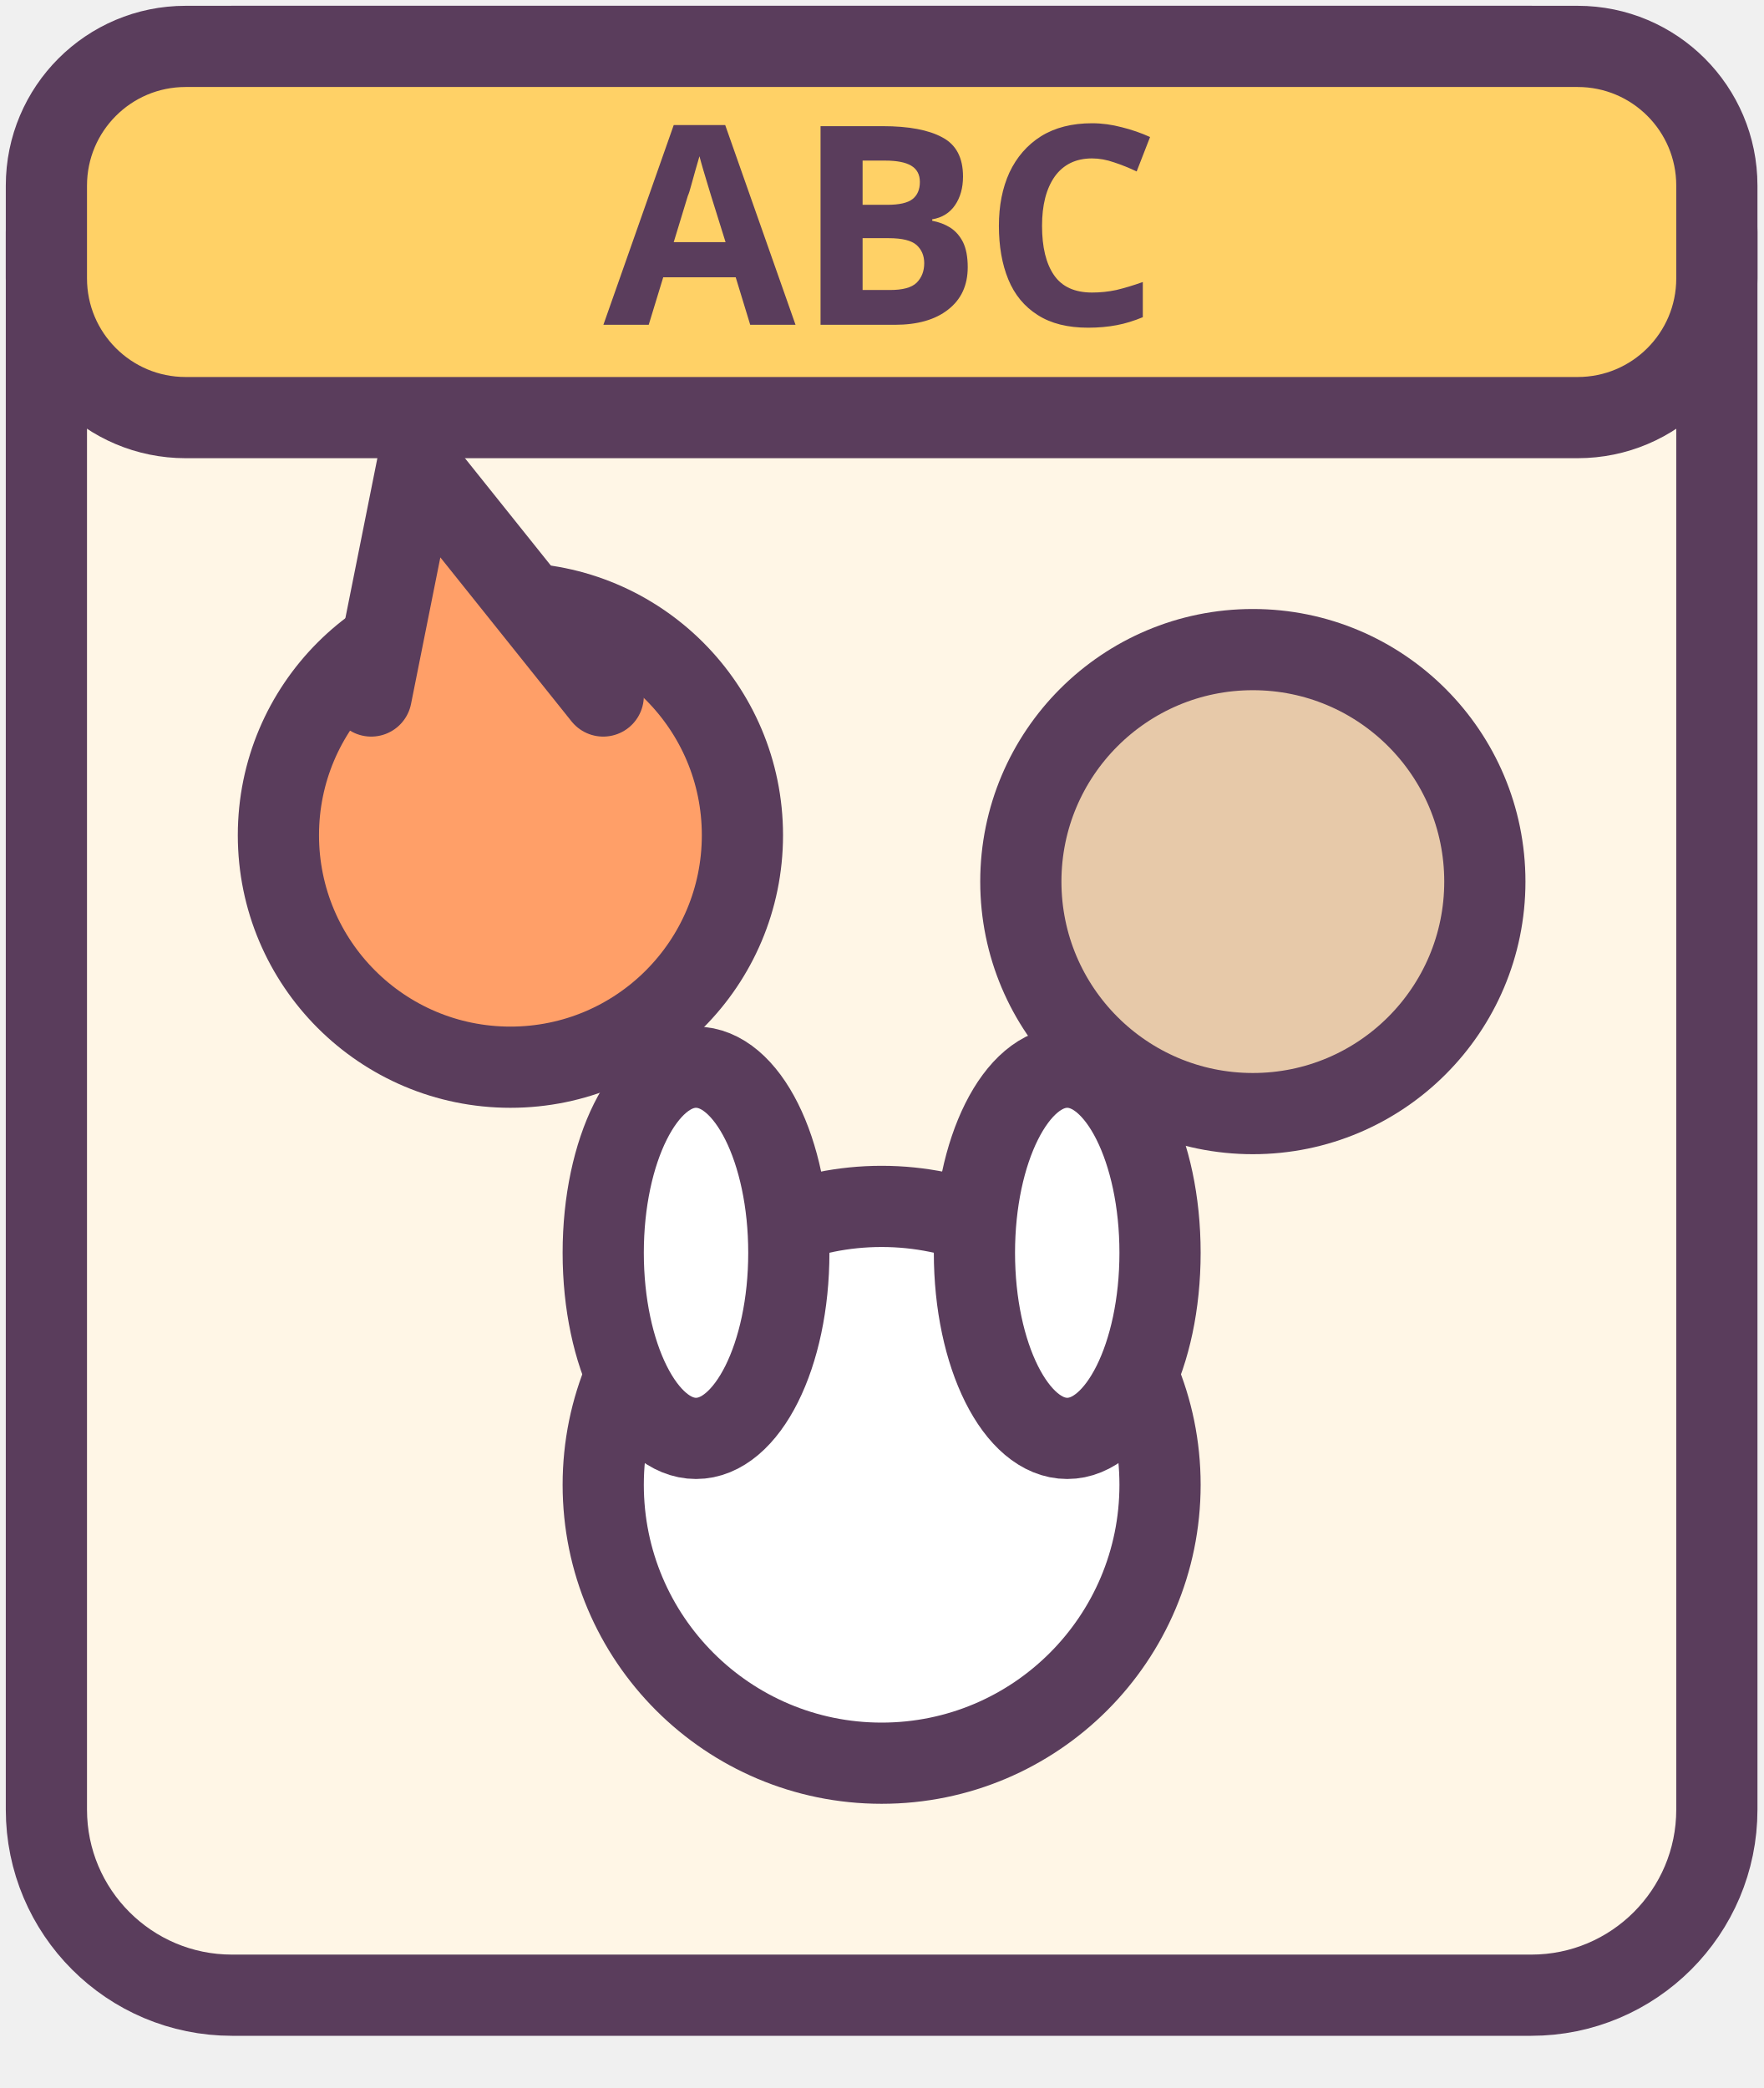
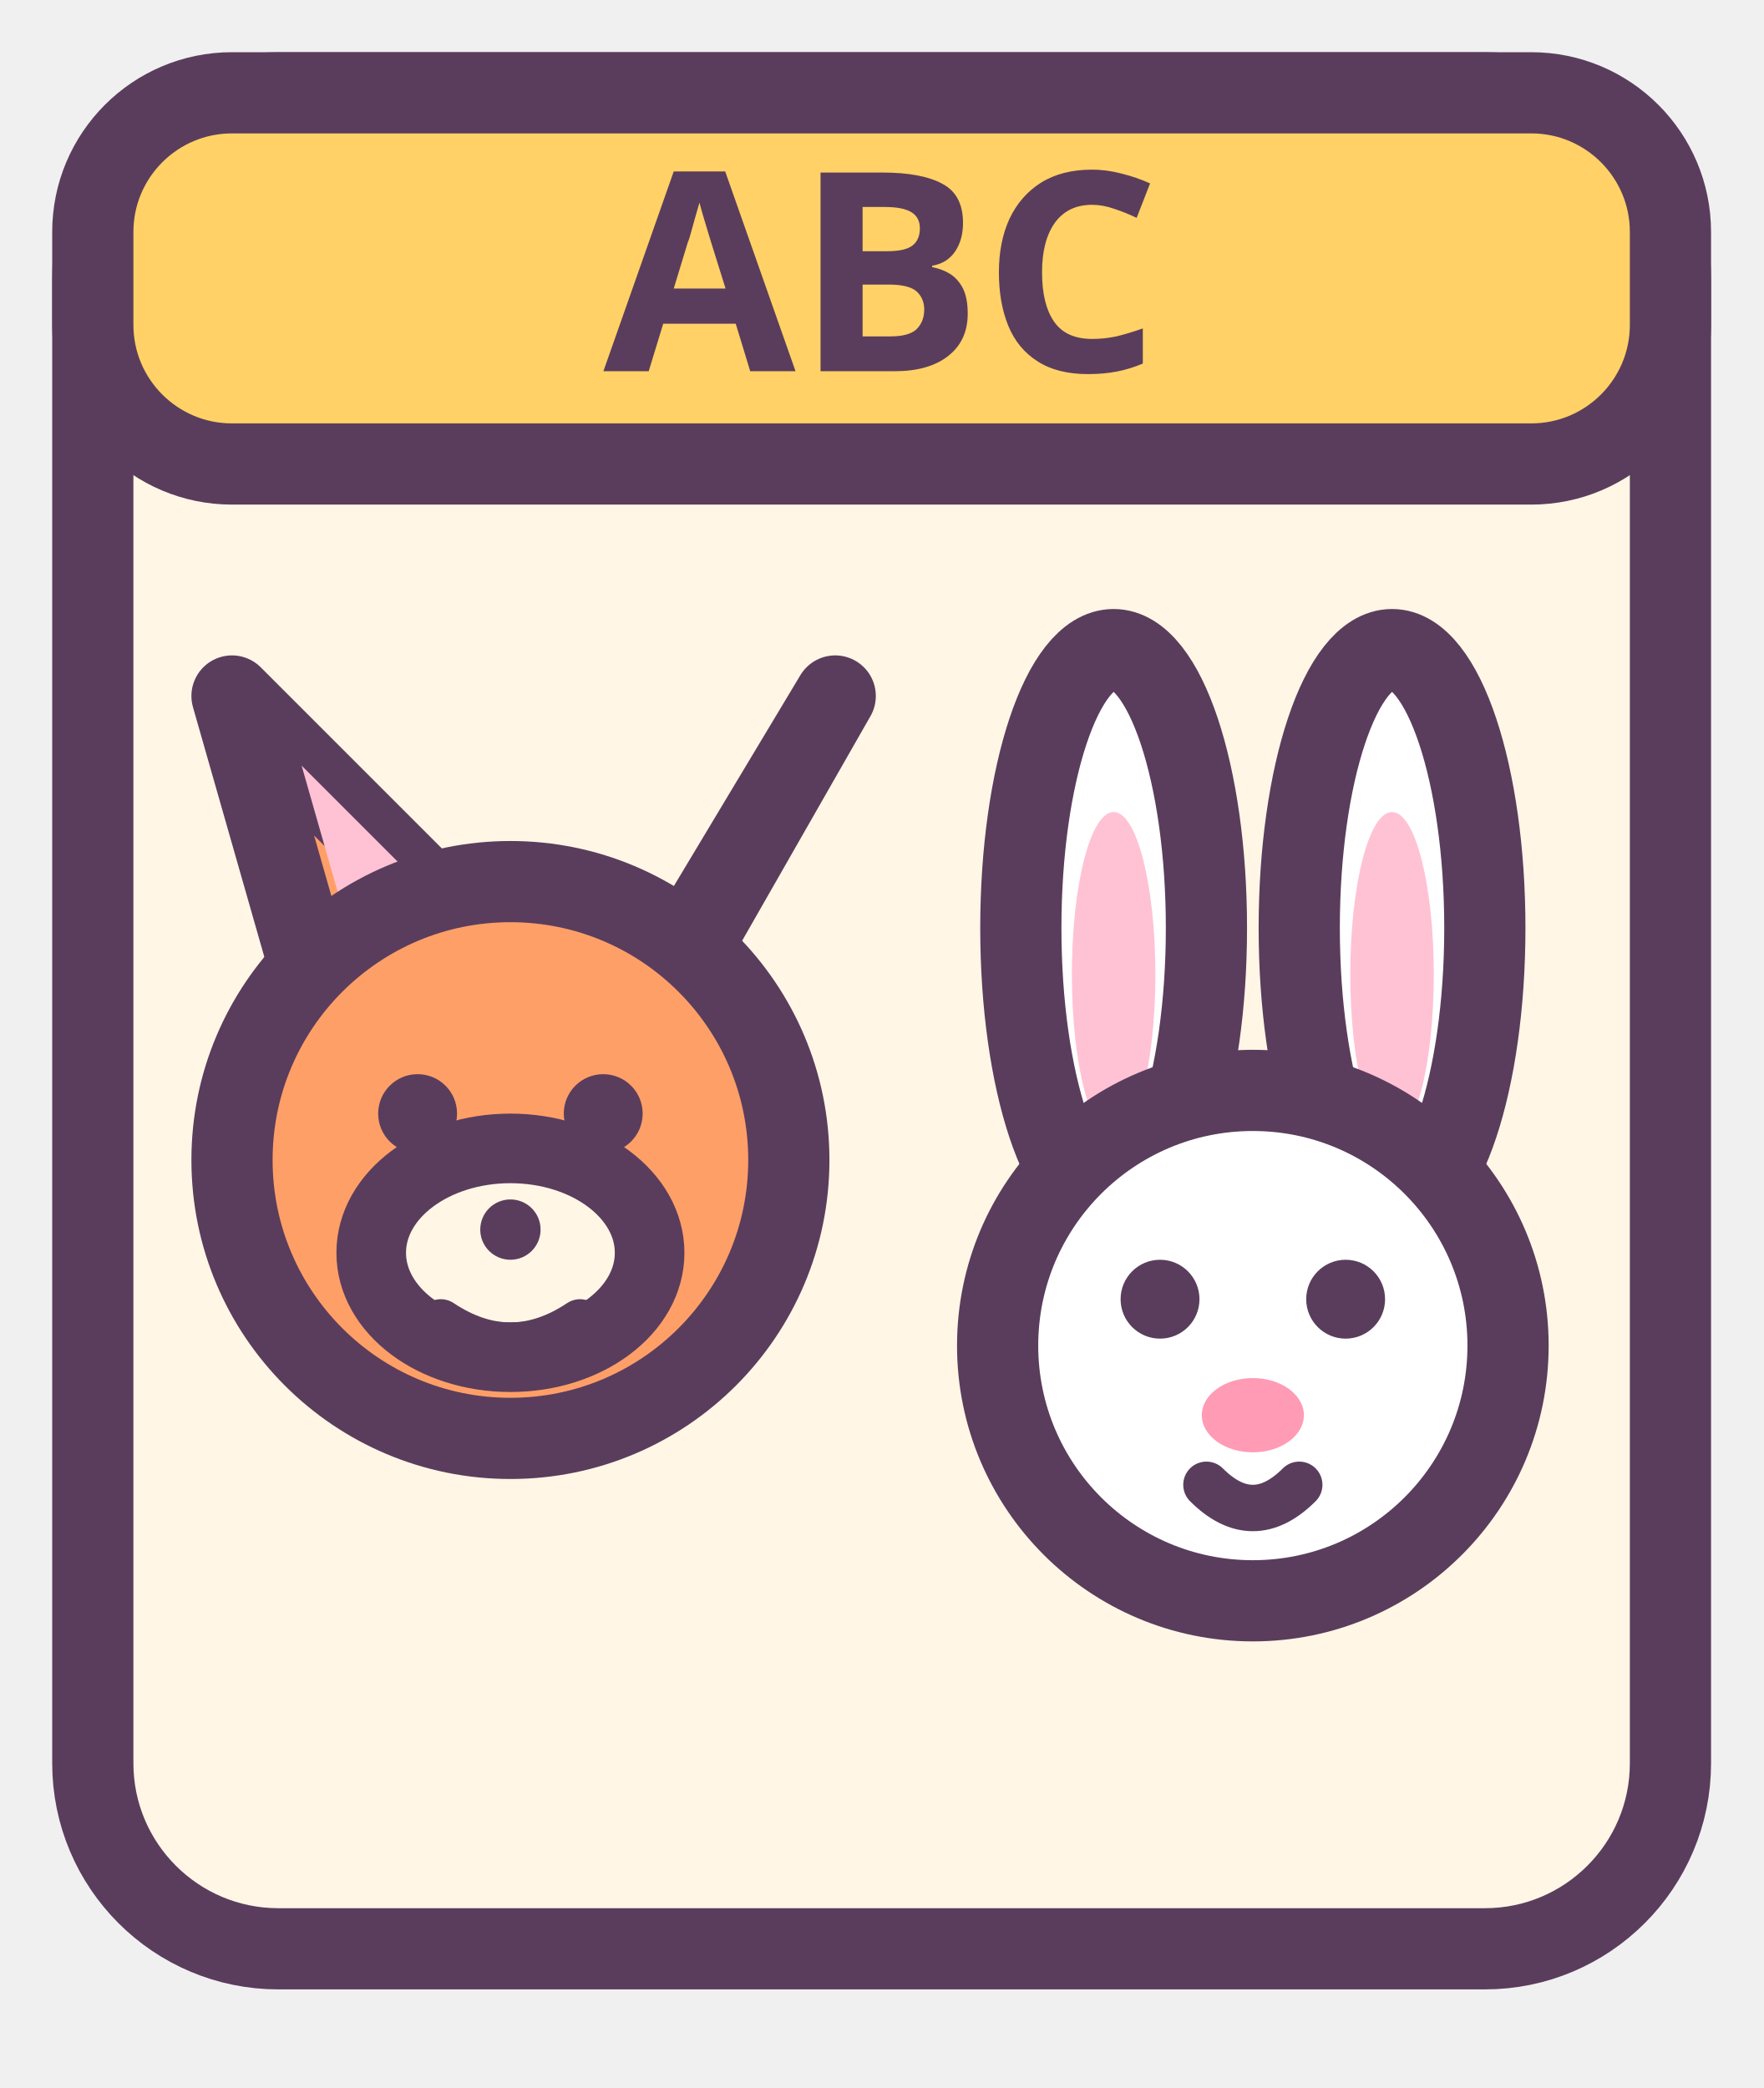
<svg xmlns="http://www.w3.org/2000/svg" viewBox="12 6 76 90" width="76" height="90">
-   <rect x="14" y="8" width="72" height="84" rx="8" fill="#fff6e6" stroke="#5a3d5c" stroke-width="3.5" stroke-linejoin="round" stroke-linecap="round" />
-   <rect x="14" y="8" width="72" height="16" rx="6" fill="#ffd166" stroke="#5a3d5c" stroke-width="3.5" stroke-linejoin="round" stroke-linecap="round" />
-   <text x="50" y="20" text-anchor="middle" font-size="12" font-weight="700" fill="#5a3d5c" font-family="ui-rounded, system-ui, sans-serif">ABC</text>
-   <circle cx="34" cy="42" r="10" fill="#ff9f68" stroke="#5a3d5c" stroke-width="3.5" stroke-linejoin="round" stroke-linecap="round" />
-   <path d="M28 36 L30 26 L38 36" fill="#ff9f68" stroke="#5a3d5c" stroke-width="3.5" stroke-linejoin="round" stroke-linecap="round" />
-   <circle cx="66" cy="44" r="10" fill="#e7c9a9" stroke="#5a3d5c" stroke-width="3.5" stroke-linejoin="round" stroke-linecap="round" />
-   <circle cx="50" cy="70" r="12" fill="#fff" stroke="#5a3d5c" stroke-width="3.5" stroke-linejoin="round" stroke-linecap="round" />
-   <ellipse cx="42" cy="60" rx="4" ry="8" fill="#fff" stroke="#5a3d5c" stroke-width="3.5" stroke-linejoin="round" stroke-linecap="round" />
-   <ellipse cx="58" cy="60" rx="4" ry="8" fill="#fff" stroke="#5a3d5c" stroke-width="3.5" stroke-linejoin="round" stroke-linecap="round" />
+   <rect x="16" y="10" width="68" height="80" rx="8" fill="#fff6e6" stroke="#5a3d5c" stroke-width="3.5" stroke-linejoin="round" stroke-linecap="round" />
+   <rect x="16" y="10" width="68" height="16" rx="6" fill="#ffd166" stroke="#5a3d5c" stroke-width="3.5" stroke-linejoin="round" stroke-linecap="round" />
+   <text x="50" y="22" text-anchor="middle" font-size="12" font-weight="700" fill="#5a3d5c" font-family="ui-rounded, system-ui, sans-serif">ABC</text>
+   <path d="M26 50 L22 36 L32 46 Z" fill="#ff9f68" stroke="#5a3d5c" stroke-width="3.5" stroke-linejoin="round" stroke-linecap="round" />
+   <path d="M42 46 L48 36 L40 50 Z" fill="#ff9f68" stroke="#5a3d5c" stroke-width="3.5" stroke-linejoin="round" stroke-linecap="round" />
+   <path d="M27 46 L25 39 L31 45 Z" fill="#ffc2d4" />
+   <path d="M41 45 L45 39 L39 48 Z" fill="#ffc2d4" />
+   <circle cx="34" cy="56" r="12" fill="#ff9f68" stroke="#5a3d5c" stroke-width="3.5" stroke-linejoin="round" stroke-linecap="round" />
+   <ellipse cx="34" cy="60" rx="6" ry="4.5" fill="#fff6e6" stroke="#5a3d5c" stroke-width="3" />
+   <circle cx="30" cy="54" r="1.7" fill="#5a3d5c" />
+   <circle cx="38" cy="54" r="1.7" fill="#5a3d5c" />
+   <circle cx="34" cy="59" r="1.3" fill="#5a3d5c" />
+   <path d="M31 63 q3 2 6 0" fill="none" stroke="#5a3d5c" stroke-width="2" stroke-linecap="round" />
+   <ellipse cx="60" cy="46" rx="4" ry="12" fill="#fff" stroke="#5a3d5c" stroke-width="3.5" stroke-linejoin="round" stroke-linecap="round" />
+   <ellipse cx="72" cy="46" rx="4" ry="12" fill="#fff" stroke="#5a3d5c" stroke-width="3.5" stroke-linejoin="round" stroke-linecap="round" />
+   <ellipse cx="60" cy="48" rx="1.8" ry="7" fill="#ffc2d4" />
+   <ellipse cx="72" cy="48" rx="1.8" ry="7" fill="#ffc2d4" />
+   <circle cx="66" cy="64" r="11" fill="#fff" stroke="#5a3d5c" stroke-width="3.5" stroke-linejoin="round" stroke-linecap="round" />
+   <circle cx="62" cy="62" r="1.7" fill="#5a3d5c" />
+   <circle cx="70" cy="62" r="1.7" fill="#5a3d5c" />
+   <ellipse cx="66" cy="67" rx="2.2" ry="1.6" fill="#ff9bb5" />
+   <path d="M64 70 q2 2 4 0" fill="none" stroke="#5a3d5c" stroke-width="2" stroke-linecap="round" />
</svg>
